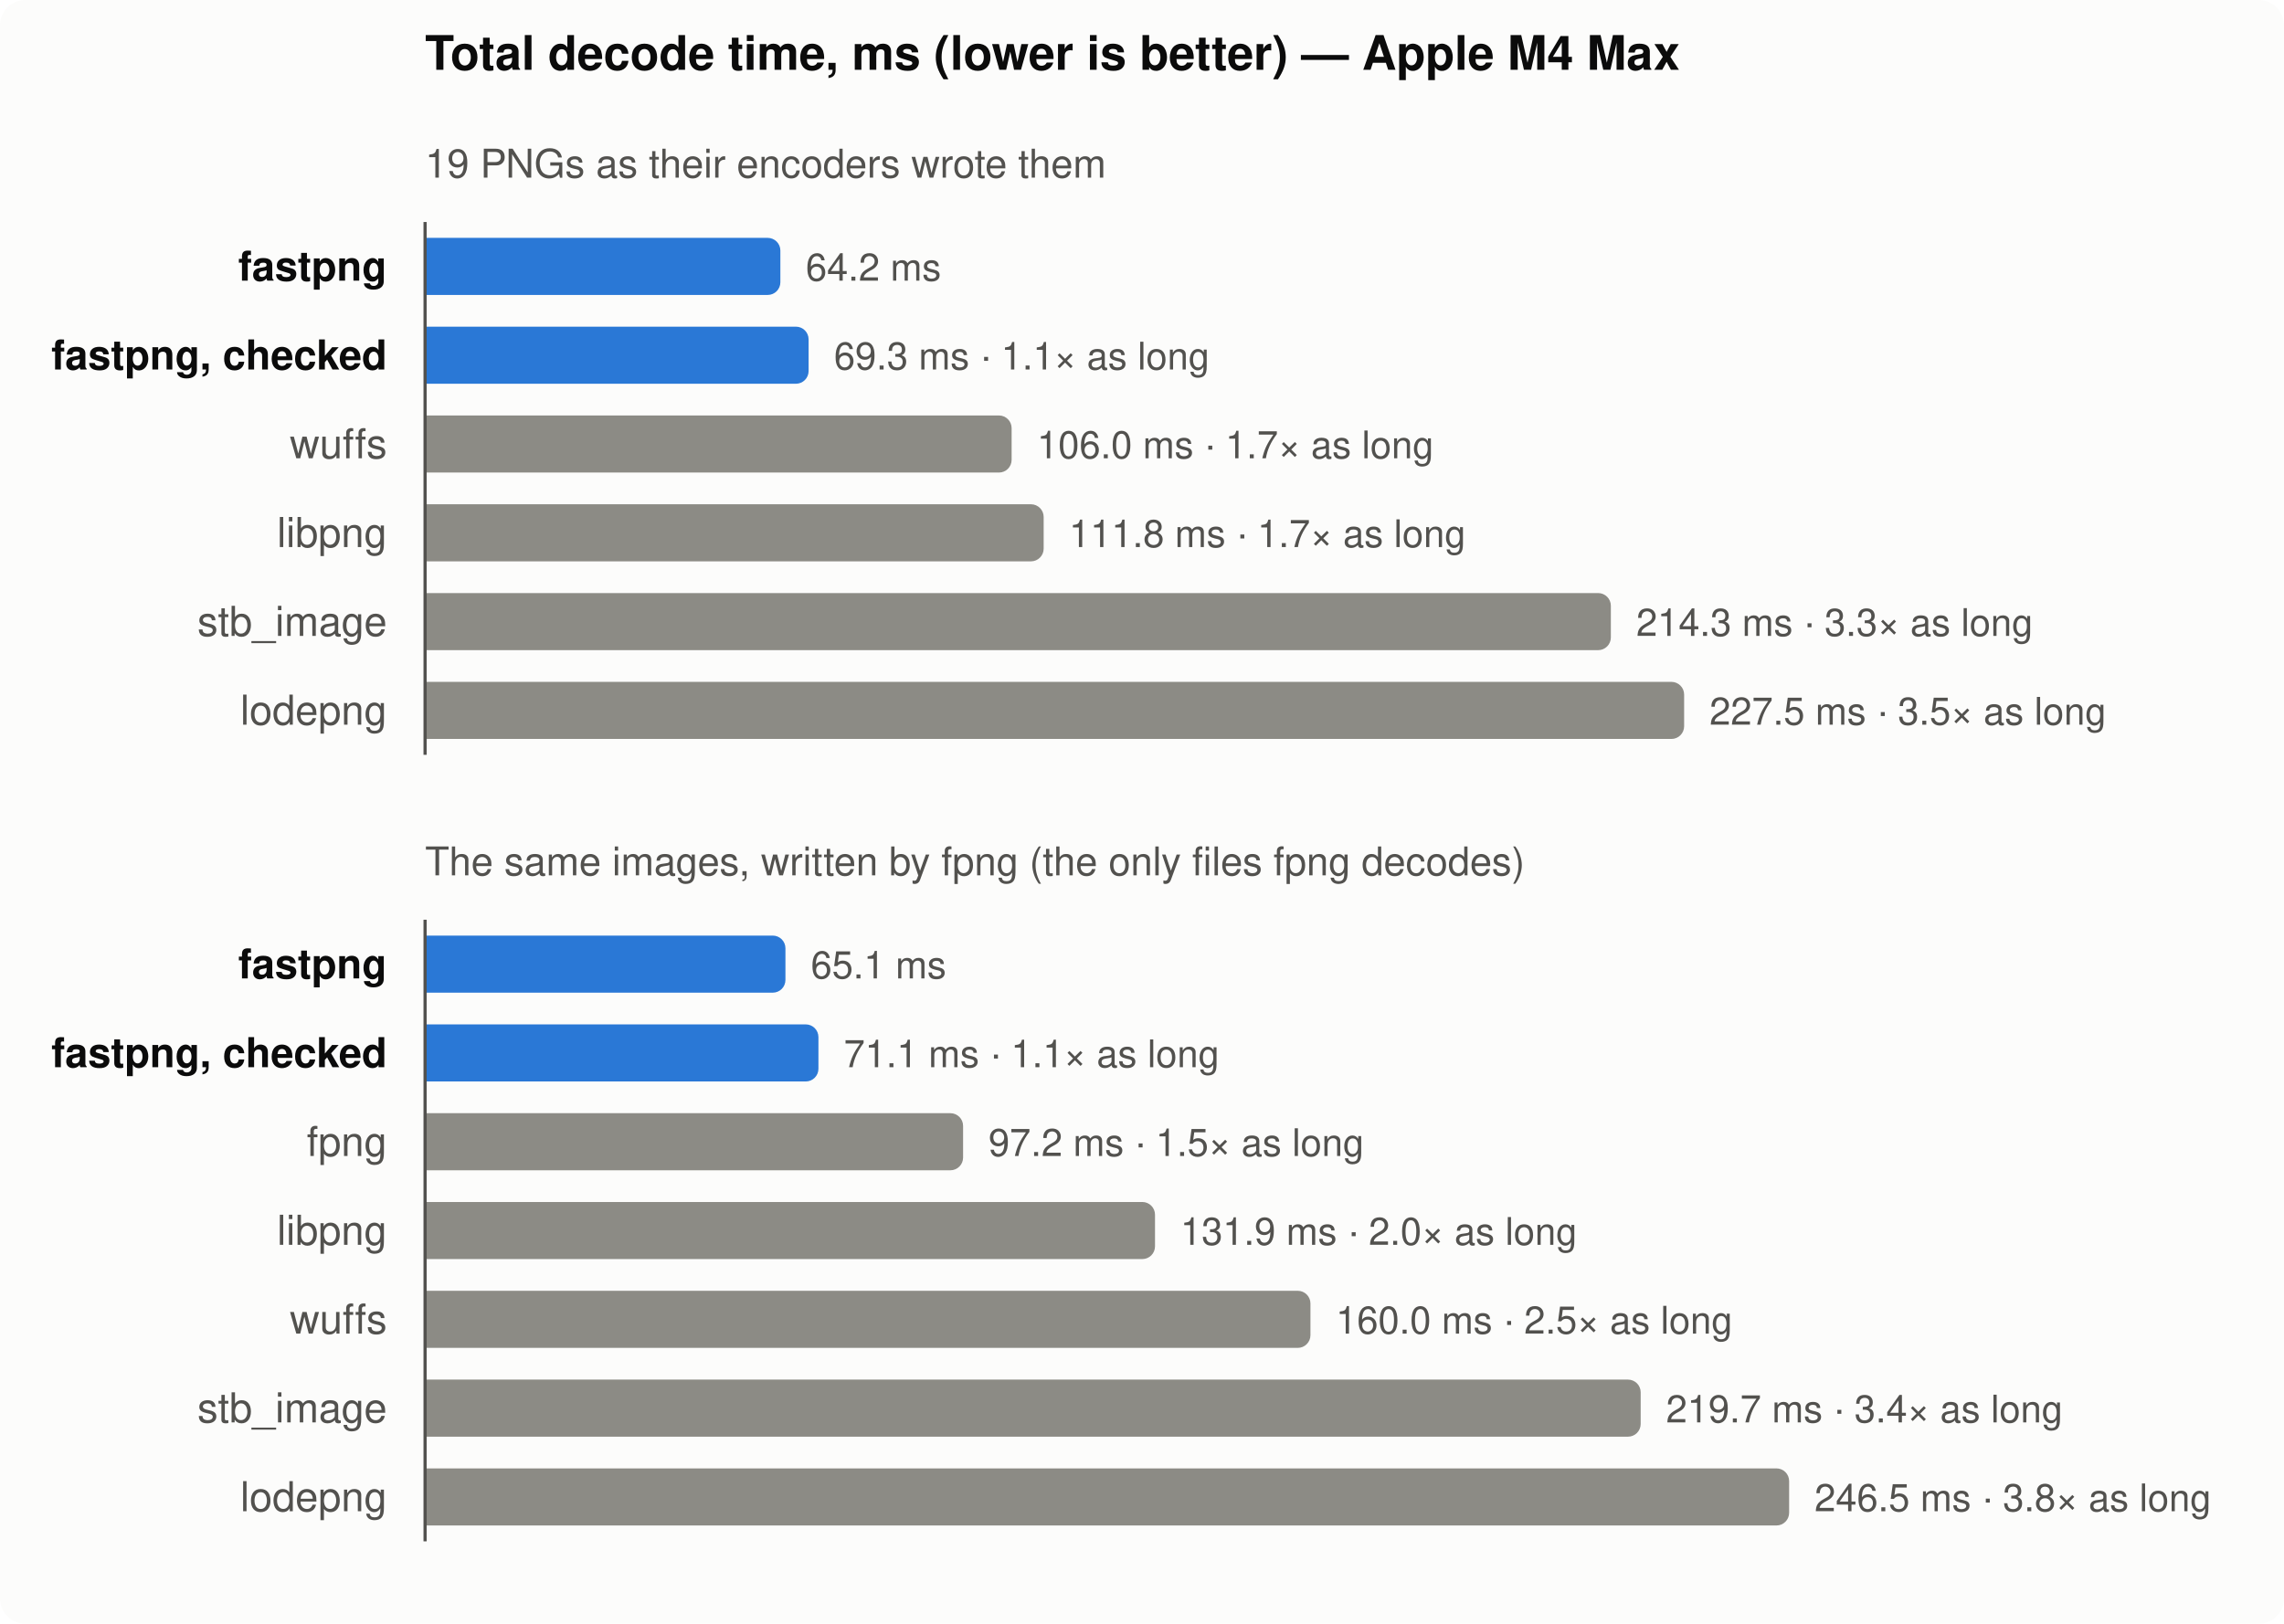
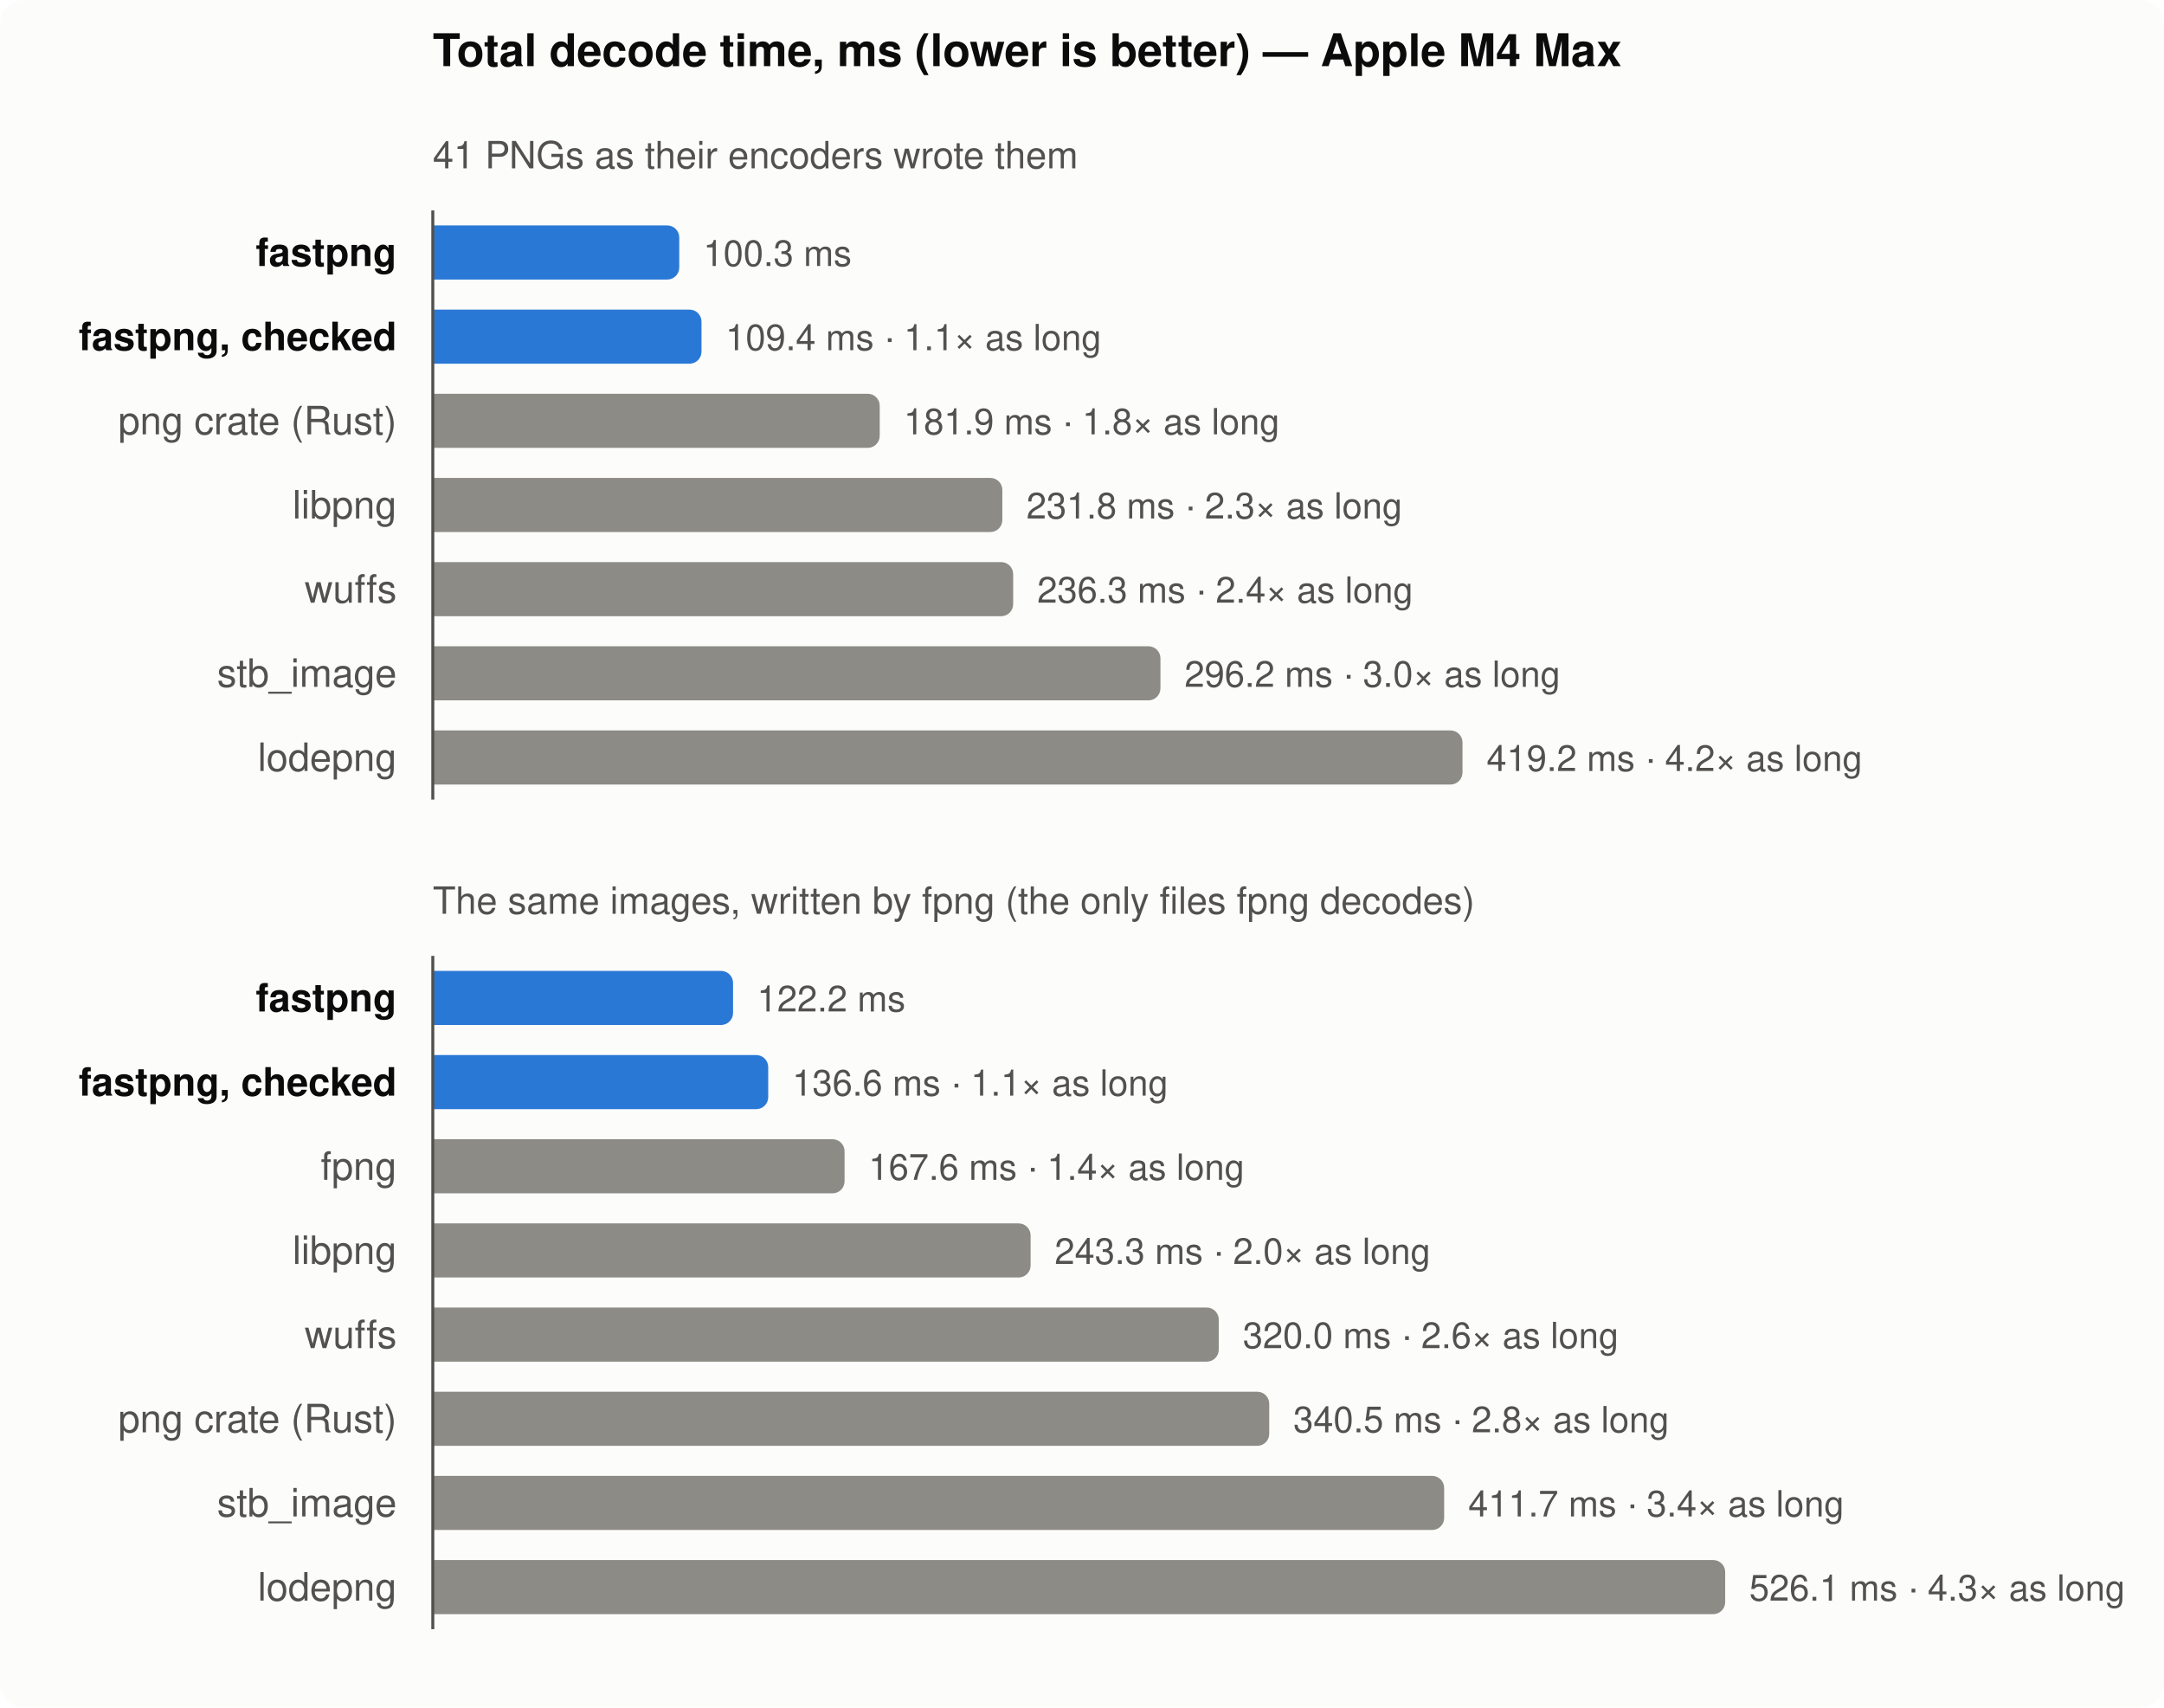
- <svg xmlns="http://www.w3.org/2000/svg" width="720" height="512" viewBox="0 0 720 512" font-family="-apple-system, BlinkMacSystemFont, 'Segoe UI', Helvetica, Arial, sans-serif" role="img" aria-labelledby="t">
+ <svg xmlns="http://www.w3.org/2000/svg" width="720" height="568" viewBox="0 0 720 568" font-family="-apple-system, BlinkMacSystemFont, 'Segoe UI', Helvetica, Arial, sans-serif" role="img" aria-labelledby="t">
  <style>
  .title { font-size: 15px; font-weight: 600; fill: #0b0b0b; }
  .panel { font-size: 12.5px; fill: #52514e; }
  .name { font-size: 13px; fill: #52514e; }
  .us-text { font-weight: 600; fill: #0b0b0b; }
  .value { font-size: 12px; fill: #52514e; font-variant-numeric: tabular-nums; }
  .surface { fill: #fcfcfb; }
  .us { fill: #2a78d6; }
  .them { fill: #8c8b85; }
  .baseline { stroke: #52514e; stroke-width: 1; }
  @media (prefers-color-scheme: dark) {
    .title, .us-text { fill: #f0efec; }
    .panel, .name, .value { fill: #c3c2b7; }
    .surface { fill: #1a1a19; }
    .us { fill: #3987e5; }
    .them { fill: #6b6a65; }
    .baseline { stroke: #c3c2b7; }
  }
</style>
-   <rect class="surface" width="720" height="512" rx="8" />
-   <text class="title" x="134" y="22">Total decode time, ms (lower is better) — Apple M4 Max</text>
-   <text class="panel" x="134" y="56">19 PNGs as their encoders wrote them</text>
-   <text class="name us-text" x="122" y="88.5" text-anchor="end">fastpng</text>
-   <path class="us" d="M134.0,75.0 H242.0 A4,4 0 0 1 246.0,79.0 V89.0 A4,4 0 0 1 242.0,93.0 H134.0 Z" />
-   <text class="value" x="254.0" y="88.5">64.2 ms</text>
-   <text class="name us-text" x="122" y="116.5" text-anchor="end">fastpng, checked</text>
-   <path class="us" d="M134.0,103.0 H250.9 A4,4 0 0 1 254.9,107.0 V117.0 A4,4 0 0 1 250.9,121.0 H134.0 Z" />
-   <text class="value" x="262.9" y="116.5">69.3 ms  ·  1.1× as long</text>
-   <text class="name them-text" x="122" y="144.5" text-anchor="end">wuffs</text>
-   <path class="them" d="M134.0,131.0 H314.9 A4,4 0 0 1 318.9,135.0 V145.0 A4,4 0 0 1 314.9,149.0 H134.0 Z" />
-   <text class="value" x="326.9" y="144.5">106.0 ms  ·  1.7× as long</text>
-   <text class="name them-text" x="122" y="172.5" text-anchor="end">libpng</text>
-   <path class="them" d="M134.0,159.0 H325.0 A4,4 0 0 1 329.0,163.0 V173.0 A4,4 0 0 1 325.0,177.0 H134.0 Z" />
-   <text class="value" x="337.0" y="172.5">111.8 ms  ·  1.7× as long</text>
-   <text class="name them-text" x="122" y="200.5" text-anchor="end">stb_image</text>
-   <path class="them" d="M134.0,187.0 H503.8 A4,4 0 0 1 507.8,191.0 V201.0 A4,4 0 0 1 503.8,205.0 H134.0 Z" />
-   <text class="value" x="515.8" y="200.5">214.3 ms  ·  3.3× as long</text>
-   <text class="name them-text" x="122" y="228.5" text-anchor="end">lodepng</text>
-   <path class="them" d="M134.0,215.0 H526.9 A4,4 0 0 1 530.9,219.0 V229.0 A4,4 0 0 1 526.9,233.0 H134.0 Z" />
-   <text class="value" x="538.9" y="228.5">227.5 ms  ·  3.5× as long</text>
-   <line class="baseline" x1="134" x2="134" y1="70" y2="238" />
-   <text class="panel" x="134" y="276">The same images, written by fpng (the only files fpng decodes)</text>
-   <text class="name us-text" x="122" y="308.5" text-anchor="end">fastpng</text>
-   <path class="us" d="M134.0,295.0 H243.6 A4,4 0 0 1 247.6,299.0 V309.0 A4,4 0 0 1 243.6,313.0 H134.0 Z" />
-   <text class="value" x="255.6" y="308.5">65.1 ms</text>
-   <text class="name us-text" x="122" y="336.5" text-anchor="end">fastpng, checked</text>
-   <path class="us" d="M134.0,323.0 H254.0 A4,4 0 0 1 258.0,327.0 V337.0 A4,4 0 0 1 254.0,341.0 H134.0 Z" />
-   <text class="value" x="266.0" y="336.5">71.1 ms  ·  1.1× as long</text>
-   <text class="name them-text" x="122" y="364.5" text-anchor="end">fpng</text>
-   <path class="them" d="M134.0,351.0 H299.6 A4,4 0 0 1 303.6,355.0 V365.0 A4,4 0 0 1 299.6,369.0 H134.0 Z" />
-   <text class="value" x="311.6" y="364.5">97.2 ms  ·  1.5× as long</text>
-   <text class="name them-text" x="122" y="392.5" text-anchor="end">libpng</text>
-   <path class="them" d="M134.0,379.0 H360.1 A4,4 0 0 1 364.1,383.0 V393.0 A4,4 0 0 1 360.1,397.0 H134.0 Z" />
-   <text class="value" x="372.1" y="392.5">131.9 ms  ·  2.0× as long</text>
-   <text class="name them-text" x="122" y="420.5" text-anchor="end">wuffs</text>
-   <path class="them" d="M134.0,407.0 H409.1 A4,4 0 0 1 413.1,411.0 V421.0 A4,4 0 0 1 409.1,425.0 H134.0 Z" />
-   <text class="value" x="421.1" y="420.5">160.0 ms  ·  2.5× as long</text>
-   <text class="name them-text" x="122" y="448.5" text-anchor="end">stb_image</text>
-   <path class="them" d="M134.0,435.0 H513.2 A4,4 0 0 1 517.2,439.0 V449.0 A4,4 0 0 1 513.2,453.0 H134.0 Z" />
-   <text class="value" x="525.2" y="448.5">219.7 ms  ·  3.4× as long</text>
-   <text class="name them-text" x="122" y="476.5" text-anchor="end">lodepng</text>
-   <path class="them" d="M134.0,463.0 H560.0 A4,4 0 0 1 564.0,467.0 V477.0 A4,4 0 0 1 560.0,481.0 H134.0 Z" />
-   <text class="value" x="572.0" y="476.5">246.5 ms  ·  3.8× as long</text>
-   <line class="baseline" x1="134" x2="134" y1="290" y2="486" />
+   <rect class="surface" width="720" height="568" rx="8" />
+   <text class="title" x="144" y="22">Total decode time, ms (lower is better) — Apple M4 Max</text>
+   <text class="panel" x="144" y="56">41 PNGs as their encoders wrote them</text>
+   <text class="name us-text" x="132" y="88.5" text-anchor="end">fastpng</text>
+   <path class="us" d="M144.0,75.0 H222.0 A4,4 0 0 1 226.0,79.0 V89.0 A4,4 0 0 1 222.0,93.0 H144.0 Z" />
+   <text class="value" x="234.0" y="88.5">100.3 ms</text>
+   <text class="name us-text" x="132" y="116.5" text-anchor="end">fastpng, checked</text>
+   <path class="us" d="M144.0,103.0 H229.4 A4,4 0 0 1 233.4,107.0 V117.0 A4,4 0 0 1 229.4,121.0 H144.0 Z" />
+   <text class="value" x="241.4" y="116.5">109.4 ms  ·  1.1× as long</text>
+   <text class="name them-text" x="132" y="144.5" text-anchor="end">png crate (Rust)</text>
+   <path class="them" d="M144.0,131.0 H288.7 A4,4 0 0 1 292.7,135.0 V145.0 A4,4 0 0 1 288.7,149.0 H144.0 Z" />
+   <text class="value" x="300.7" y="144.5">181.9 ms  ·  1.8× as long</text>
+   <text class="name them-text" x="132" y="172.5" text-anchor="end">libpng</text>
+   <path class="them" d="M144.0,159.0 H329.5 A4,4 0 0 1 333.5,163.0 V173.0 A4,4 0 0 1 329.5,177.0 H144.0 Z" />
+   <text class="value" x="341.5" y="172.5">231.8 ms  ·  2.3× as long</text>
+   <text class="name them-text" x="132" y="200.5" text-anchor="end">wuffs</text>
+   <path class="them" d="M144.0,187.0 H333.1 A4,4 0 0 1 337.1,191.0 V201.0 A4,4 0 0 1 333.1,205.0 H144.0 Z" />
+   <text class="value" x="345.1" y="200.5">236.3 ms  ·  2.4× as long</text>
+   <text class="name them-text" x="132" y="228.5" text-anchor="end">stb_image</text>
+   <path class="them" d="M144.0,215.0 H382.1 A4,4 0 0 1 386.1,219.0 V229.0 A4,4 0 0 1 382.1,233.0 H144.0 Z" />
+   <text class="value" x="394.1" y="228.5">296.2 ms  ·  3.0× as long</text>
+   <text class="name them-text" x="132" y="256.5" text-anchor="end">lodepng</text>
+   <path class="them" d="M144.0,243.0 H482.6 A4,4 0 0 1 486.6,247.0 V257.0 A4,4 0 0 1 482.6,261.0 H144.0 Z" />
+   <text class="value" x="494.6" y="256.5">419.2 ms  ·  4.2× as long</text>
+   <line class="baseline" x1="144" x2="144" y1="70" y2="266" />
+   <text class="panel" x="144" y="304">The same images, written by fpng (the only files fpng decodes)</text>
+   <text class="name us-text" x="132" y="336.5" text-anchor="end">fastpng</text>
+   <path class="us" d="M144.0,323.0 H239.9 A4,4 0 0 1 243.9,327.0 V337.0 A4,4 0 0 1 239.9,341.0 H144.0 Z" />
+   <text class="value" x="251.9" y="336.5">122.2 ms</text>
+   <text class="name us-text" x="132" y="364.5" text-anchor="end">fastpng, checked</text>
+   <path class="us" d="M144.0,351.0 H251.6 A4,4 0 0 1 255.6,355.0 V365.0 A4,4 0 0 1 251.6,369.0 H144.0 Z" />
+   <text class="value" x="263.6" y="364.5">136.6 ms  ·  1.1× as long</text>
+   <text class="name them-text" x="132" y="392.5" text-anchor="end">fpng</text>
+   <path class="them" d="M144.0,379.0 H277.0 A4,4 0 0 1 281.0,383.0 V393.0 A4,4 0 0 1 277.0,397.0 H144.0 Z" />
+   <text class="value" x="289.0" y="392.5">167.6 ms  ·  1.4× as long</text>
+   <text class="name them-text" x="132" y="420.5" text-anchor="end">libpng</text>
+   <path class="them" d="M144.0,407.0 H338.9 A4,4 0 0 1 342.9,411.0 V421.0 A4,4 0 0 1 338.9,425.0 H144.0 Z" />
+   <text class="value" x="350.9" y="420.5">243.3 ms  ·  2.0× as long</text>
+   <text class="name them-text" x="132" y="448.5" text-anchor="end">wuffs</text>
+   <path class="them" d="M144.0,435.0 H401.5 A4,4 0 0 1 405.5,439.0 V449.0 A4,4 0 0 1 401.5,453.0 H144.0 Z" />
+   <text class="value" x="413.5" y="448.5">320.0 ms  ·  2.6× as long</text>
+   <text class="name them-text" x="132" y="476.5" text-anchor="end">png crate (Rust)</text>
+   <path class="them" d="M144.0,463.0 H418.3 A4,4 0 0 1 422.3,467.0 V477.0 A4,4 0 0 1 418.3,481.0 H144.0 Z" />
+   <text class="value" x="430.3" y="476.5">340.5 ms  ·  2.8× as long</text>
+   <text class="name them-text" x="132" y="504.5" text-anchor="end">stb_image</text>
+   <path class="them" d="M144.0,491.0 H476.5 A4,4 0 0 1 480.5,495.0 V505.0 A4,4 0 0 1 476.5,509.0 H144.0 Z" />
+   <text class="value" x="488.5" y="504.5">411.7 ms  ·  3.4× as long</text>
+   <text class="name them-text" x="132" y="532.5" text-anchor="end">lodepng</text>
+   <path class="them" d="M144.0,519.0 H570.0 A4,4 0 0 1 574.0,523.0 V533.0 A4,4 0 0 1 570.0,537.0 H144.0 Z" />
+   <text class="value" x="582.0" y="532.5">526.1 ms  ·  4.3× as long</text>
+   <line class="baseline" x1="144" x2="144" y1="318" y2="542" />
</svg>
